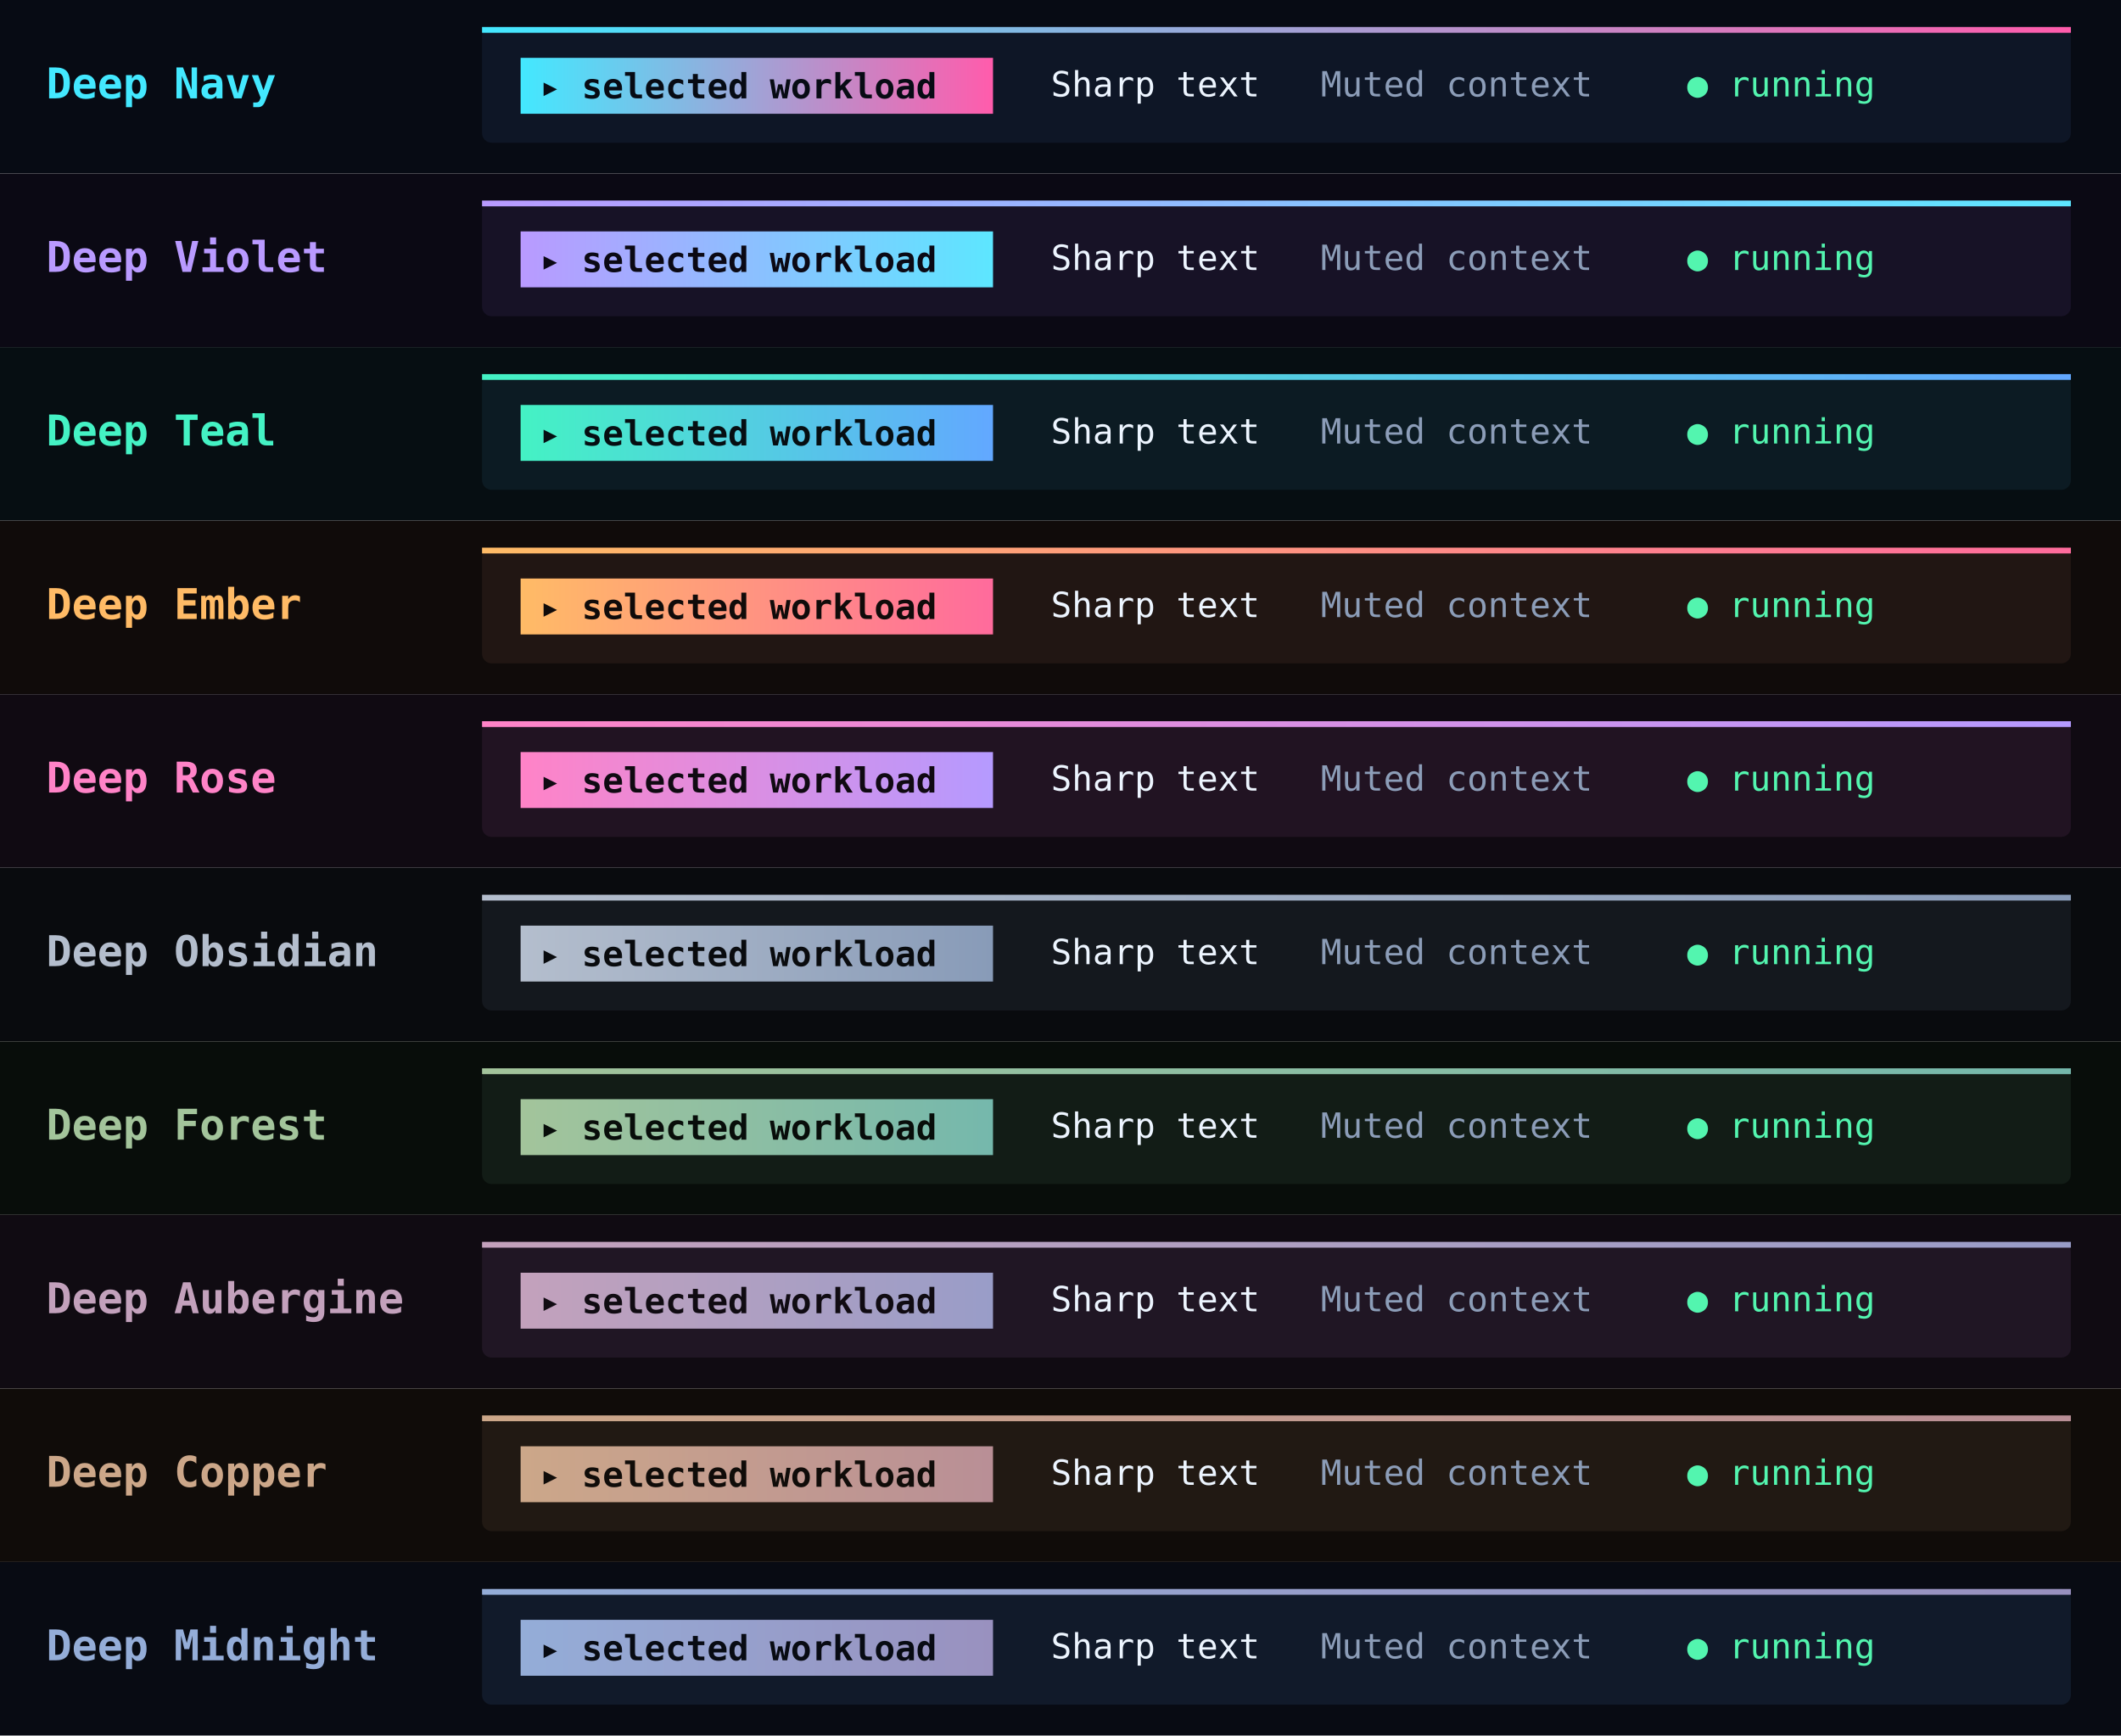
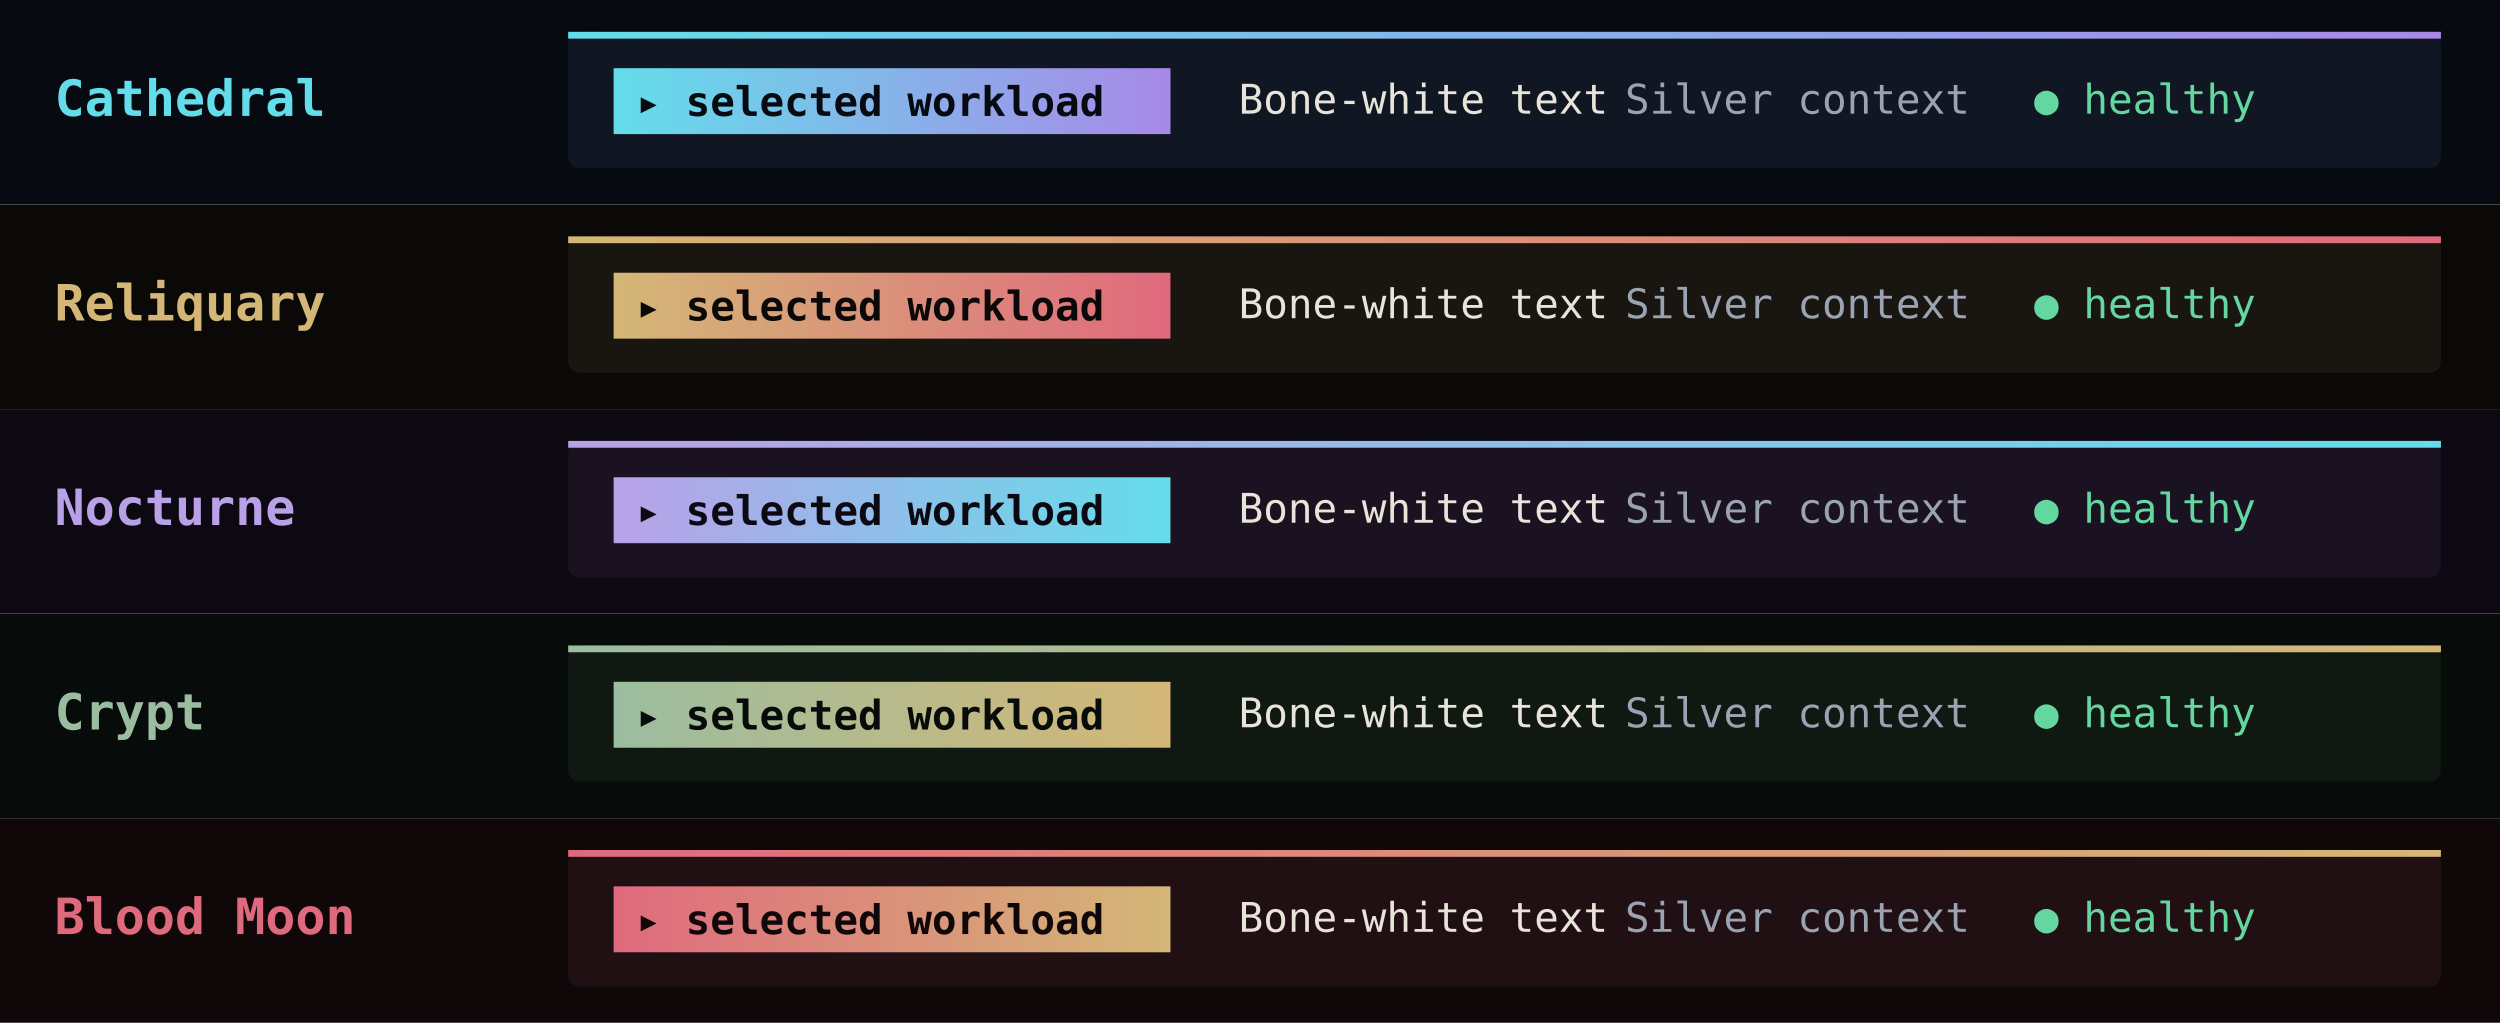
- <svg xmlns="http://www.w3.org/2000/svg" width="1100" height="900" viewBox="0 0 1100 900" role="img" aria-label="Ten Deep themes">
+ <svg xmlns="http://www.w3.org/2000/svg" width="1100" height="450" viewBox="0 0 1100 450" role="img" aria-label="Five Systemdoc Observatory themes">
  <defs>
    <linearGradient id="g0">
-       <stop stop-color="#43e8ff" />
-       <stop offset="1" stop-color="#ff5cac" />
+       <stop stop-color="#64ddea" />
+       <stop offset="1" stop-color="#a889e8" />
    </linearGradient>
    <linearGradient id="g1">
-       <stop stop-color="#b99aff" />
-       <stop offset="1" stop-color="#5de6ff" />
+       <stop stop-color="#d4b777" />
+       <stop offset="1" stop-color="#e06a7d" />
    </linearGradient>
    <linearGradient id="g2">
-       <stop stop-color="#44f2c4" />
-       <stop offset="1" stop-color="#62a8ff" />
+       <stop stop-color="#b9a1e8" />
+       <stop offset="1" stop-color="#64ddea" />
    </linearGradient>
    <linearGradient id="g3">
-       <stop stop-color="#ffbb66" />
-       <stop offset="1" stop-color="#ff6b9c" />
+       <stop stop-color="#9bbd9f" />
+       <stop offset="1" stop-color="#d4b777" />
    </linearGradient>
    <linearGradient id="g4">
-       <stop stop-color="#ff83c7" />
-       <stop offset="1" stop-color="#b59aff" />
-     </linearGradient>
-     <linearGradient id="g5">
-       <stop stop-color="#b4becd" />
-       <stop offset="1" stop-color="#889bb8" />
-     </linearGradient>
-     <linearGradient id="g6">
-       <stop stop-color="#a3c49b" />
-       <stop offset="1" stop-color="#75b8ac" />
-     </linearGradient>
-     <linearGradient id="g7">
-       <stop stop-color="#c3a1bc" />
-       <stop offset="1" stop-color="#999dc8" />
-     </linearGradient>
-     <linearGradient id="g8">
-       <stop stop-color="#cca789" />
-       <stop offset="1" stop-color="#b98f96" />
-     </linearGradient>
-     <linearGradient id="g9">
-       <stop stop-color="#94add8" />
-       <stop offset="1" stop-color="#9991bf" />
+       <stop stop-color="#e06a7d" />
+       <stop offset="1" stop-color="#d4b777" />
    </linearGradient>
  </defs>
  <g transform="translate(0,0)">
-     <rect width="1100" height="90" fill="#070b14" />
-     <rect x="250" y="14" width="824" height="60" rx="5" fill="#0e1626" />
+     <rect width="1100" height="90" fill="#070a10" />
+     <rect x="250" y="14" width="824" height="60" rx="5" fill="#101722" />
    <rect x="250" y="14" width="824" height="3" fill="url(#g0)" />
-     <text x="24" y="51" fill="#43e8ff" font-family="monospace" font-size="22" font-weight="bold">Deep Navy</text>
+     <text x="24" y="51" fill="#64ddea" font-family="'JetBrainsMono Nerd Font',monospace" font-size="22" font-weight="bold">Cathedral</text>
    <rect x="270" y="30" width="245" height="29" fill="url(#g0)" />
-     <text x="280" y="51" fill="#070b14" font-family="monospace" font-size="18" font-weight="bold">▸ selected workload</text>
-     <text x="545" y="50" fill="#edf5ff" font-family="monospace" font-size="18">Sharp text</text>
-     <text x="685" y="50" fill="#8c9db8" font-family="monospace" font-size="18">Muted context</text>
-     <text x="875" y="50" fill="#53f5af" font-family="monospace" font-size="18">● running</text>
+     <text x="280" y="51" fill="#070a10" font-family="monospace" font-size="18" font-weight="bold">▸ selected workload</text>
+     <text x="545" y="50" fill="#e9e4da" font-family="monospace" font-size="18">Bone-white text</text>
+     <text x="715" y="50" fill="#9aa3b1" font-family="monospace" font-size="18">Silver context</text>
+     <text x="895" y="50" fill="#64d7a1" font-family="monospace" font-size="18">● healthy</text>
  </g>
  <g transform="translate(0,90)">
-     <rect width="1100" height="90" fill="#0b0914" />
-     <rect x="250" y="14" width="824" height="60" rx="5" fill="#171226" />
+     <rect width="1100" height="90" fill="#0b0908" />
+     <rect x="250" y="14" width="824" height="60" rx="5" fill="#191511" />
    <rect x="250" y="14" width="824" height="3" fill="url(#g1)" />
-     <text x="24" y="51" fill="#b99aff" font-family="monospace" font-size="22" font-weight="bold">Deep Violet</text>
+     <text x="24" y="51" fill="#d4b777" font-family="monospace" font-size="22" font-weight="bold">Reliquary</text>
    <rect x="270" y="30" width="245" height="29" fill="url(#g1)" />
-     <text x="280" y="51" fill="#0b0914" font-family="monospace" font-size="18" font-weight="bold">▸ selected workload</text>
-     <text x="545" y="50" fill="#edf5ff" font-family="monospace" font-size="18">Sharp text</text>
-     <text x="685" y="50" fill="#8c9db8" font-family="monospace" font-size="18">Muted context</text>
-     <text x="875" y="50" fill="#53f5af" font-family="monospace" font-size="18">● running</text>
+     <text x="280" y="51" fill="#0b0908" font-family="monospace" font-size="18" font-weight="bold">▸ selected workload</text>
+     <text x="545" y="50" fill="#e9e4da" font-family="monospace" font-size="18">Bone-white text</text>
+     <text x="715" y="50" fill="#9aa3b1" font-family="monospace" font-size="18">Silver context</text>
+     <text x="895" y="50" fill="#64d7a1" font-family="monospace" font-size="18">● healthy</text>
  </g>
  <g transform="translate(0,180)">
-     <rect width="1100" height="90" fill="#060e12" />
-     <rect x="250" y="14" width="824" height="60" rx="5" fill="#0c1b23" />
+     <rect width="1100" height="90" fill="#0d0912" />
+     <rect x="250" y="14" width="824" height="60" rx="5" fill="#1a1220" />
    <rect x="250" y="14" width="824" height="3" fill="url(#g2)" />
-     <text x="24" y="51" fill="#44f2c4" font-family="monospace" font-size="22" font-weight="bold">Deep Teal</text>
+     <text x="24" y="51" fill="#b9a1e8" font-family="monospace" font-size="22" font-weight="bold">Nocturne</text>
    <rect x="270" y="30" width="245" height="29" fill="url(#g2)" />
-     <text x="280" y="51" fill="#060e12" font-family="monospace" font-size="18" font-weight="bold">▸ selected workload</text>
-     <text x="545" y="50" fill="#edf5ff" font-family="monospace" font-size="18">Sharp text</text>
-     <text x="685" y="50" fill="#8c9db8" font-family="monospace" font-size="18">Muted context</text>
-     <text x="875" y="50" fill="#53f5af" font-family="monospace" font-size="18">● running</text>
+     <text x="280" y="51" fill="#0d0912" font-family="monospace" font-size="18" font-weight="bold">▸ selected workload</text>
+     <text x="545" y="50" fill="#e9e4da" font-family="monospace" font-size="18">Bone-white text</text>
+     <text x="715" y="50" fill="#9aa3b1" font-family="monospace" font-size="18">Silver context</text>
+     <text x="895" y="50" fill="#64d7a1" font-family="monospace" font-size="18">● healthy</text>
  </g>
  <g transform="translate(0,270)">
-     <rect width="1100" height="90" fill="#100b0a" />
-     <rect x="250" y="14" width="824" height="60" rx="5" fill="#211613" />
+     <rect width="1100" height="90" fill="#070b09" />
+     <rect x="250" y="14" width="824" height="60" rx="5" fill="#101812" />
    <rect x="250" y="14" width="824" height="3" fill="url(#g3)" />
-     <text x="24" y="51" fill="#ffbb66" font-family="monospace" font-size="22" font-weight="bold">Deep Ember</text>
+     <text x="24" y="51" fill="#9bbd9f" font-family="monospace" font-size="22" font-weight="bold">Crypt</text>
    <rect x="270" y="30" width="245" height="29" fill="url(#g3)" />
-     <text x="280" y="51" fill="#100b0a" font-family="monospace" font-size="18" font-weight="bold">▸ selected workload</text>
-     <text x="545" y="50" fill="#edf5ff" font-family="monospace" font-size="18">Sharp text</text>
-     <text x="685" y="50" fill="#8c9db8" font-family="monospace" font-size="18">Muted context</text>
-     <text x="875" y="50" fill="#53f5af" font-family="monospace" font-size="18">● running</text>
+     <text x="280" y="51" fill="#070b09" font-family="monospace" font-size="18" font-weight="bold">▸ selected workload</text>
+     <text x="545" y="50" fill="#e9e4da" font-family="monospace" font-size="18">Bone-white text</text>
+     <text x="715" y="50" fill="#9aa3b1" font-family="monospace" font-size="18">Silver context</text>
+     <text x="895" y="50" fill="#64d7a1" font-family="monospace" font-size="18">● healthy</text>
  </g>
  <g transform="translate(0,360)">
-     <rect width="1100" height="90" fill="#100a12" />
-     <rect x="250" y="14" width="824" height="60" rx="5" fill="#211322" />
+     <rect width="1100" height="90" fill="#100709" />
+     <rect x="250" y="14" width="824" height="60" rx="5" fill="#201014" />
    <rect x="250" y="14" width="824" height="3" fill="url(#g4)" />
-     <text x="24" y="51" fill="#ff83c7" font-family="monospace" font-size="22" font-weight="bold">Deep Rose</text>
+     <text x="24" y="51" fill="#e06a7d" font-family="monospace" font-size="22" font-weight="bold">Blood Moon</text>
    <rect x="270" y="30" width="245" height="29" fill="url(#g4)" />
-     <text x="280" y="51" fill="#100a12" font-family="monospace" font-size="18" font-weight="bold">▸ selected workload</text>
-     <text x="545" y="50" fill="#edf5ff" font-family="monospace" font-size="18">Sharp text</text>
-     <text x="685" y="50" fill="#8c9db8" font-family="monospace" font-size="18">Muted context</text>
-     <text x="875" y="50" fill="#53f5af" font-family="monospace" font-size="18">● running</text>
-   </g>
-   <g transform="translate(0,450)">
-     <rect width="1100" height="90" fill="#090b0e" />
-     <rect x="250" y="14" width="824" height="60" rx="5" fill="#14181e" />
-     <rect x="250" y="14" width="824" height="3" fill="url(#g5)" />
-     <text x="24" y="51" fill="#b4becd" font-family="monospace" font-size="22" font-weight="bold">Deep Obsidian</text>
-     <rect x="270" y="30" width="245" height="29" fill="url(#g5)" />
-     <text x="280" y="51" fill="#090b0e" font-family="monospace" font-size="18" font-weight="bold">▸ selected workload</text>
-     <text x="545" y="50" fill="#edf5ff" font-family="monospace" font-size="18">Sharp text</text>
-     <text x="685" y="50" fill="#8c9db8" font-family="monospace" font-size="18">Muted context</text>
-     <text x="875" y="50" fill="#53f5af" font-family="monospace" font-size="18">● running</text>
-   </g>
-   <g transform="translate(0,540)">
-     <rect width="1100" height="90" fill="#080d0a" />
-     <rect x="250" y="14" width="824" height="60" rx="5" fill="#121c16" />
-     <rect x="250" y="14" width="824" height="3" fill="url(#g6)" />
-     <text x="24" y="51" fill="#a3c49b" font-family="monospace" font-size="22" font-weight="bold">Deep Forest</text>
-     <rect x="270" y="30" width="245" height="29" fill="url(#g6)" />
-     <text x="280" y="51" fill="#080d0a" font-family="monospace" font-size="18" font-weight="bold">▸ selected workload</text>
-     <text x="545" y="50" fill="#edf5ff" font-family="monospace" font-size="18">Sharp text</text>
-     <text x="685" y="50" fill="#8c9db8" font-family="monospace" font-size="18">Muted context</text>
-     <text x="875" y="50" fill="#53f5af" font-family="monospace" font-size="18">● running</text>
-   </g>
-   <g transform="translate(0,630)">
-     <rect width="1100" height="90" fill="#100b12" />
-     <rect x="250" y="14" width="824" height="60" rx="5" fill="#201624" />
-     <rect x="250" y="14" width="824" height="3" fill="url(#g7)" />
-     <text x="24" y="51" fill="#c3a1bc" font-family="monospace" font-size="22" font-weight="bold">Deep Aubergine</text>
-     <rect x="270" y="30" width="245" height="29" fill="url(#g7)" />
-     <text x="280" y="51" fill="#100b12" font-family="monospace" font-size="18" font-weight="bold">▸ selected workload</text>
-     <text x="545" y="50" fill="#edf5ff" font-family="monospace" font-size="18">Sharp text</text>
-     <text x="685" y="50" fill="#8c9db8" font-family="monospace" font-size="18">Muted context</text>
-     <text x="875" y="50" fill="#53f5af" font-family="monospace" font-size="18">● running</text>
-   </g>
-   <g transform="translate(0,720)">
-     <rect width="1100" height="90" fill="#100c09" />
-     <rect x="250" y="14" width="824" height="60" rx="5" fill="#211913" />
-     <rect x="250" y="14" width="824" height="3" fill="url(#g8)" />
-     <text x="24" y="51" fill="#cca789" font-family="monospace" font-size="22" font-weight="bold">Deep Copper</text>
-     <rect x="270" y="30" width="245" height="29" fill="url(#g8)" />
-     <text x="280" y="51" fill="#100c09" font-family="monospace" font-size="18" font-weight="bold">▸ selected workload</text>
-     <text x="545" y="50" fill="#edf5ff" font-family="monospace" font-size="18">Sharp text</text>
-     <text x="685" y="50" fill="#8c9db8" font-family="monospace" font-size="18">Muted context</text>
-     <text x="875" y="50" fill="#53f5af" font-family="monospace" font-size="18">● running</text>
-   </g>
-   <g transform="translate(0,810)">
-     <rect width="1100" height="90" fill="#080b13" />
-     <rect x="250" y="14" width="824" height="60" rx="5" fill="#111a2a" />
-     <rect x="250" y="14" width="824" height="3" fill="url(#g9)" />
-     <text x="24" y="51" fill="#94add8" font-family="monospace" font-size="22" font-weight="bold">Deep Midnight</text>
-     <rect x="270" y="30" width="245" height="29" fill="url(#g9)" />
-     <text x="280" y="51" fill="#080b13" font-family="monospace" font-size="18" font-weight="bold">▸ selected workload</text>
-     <text x="545" y="50" fill="#edf5ff" font-family="monospace" font-size="18">Sharp text</text>
-     <text x="685" y="50" fill="#8c9db8" font-family="monospace" font-size="18">Muted context</text>
-     <text x="875" y="50" fill="#53f5af" font-family="monospace" font-size="18">● running</text>
+     <text x="280" y="51" fill="#100709" font-family="monospace" font-size="18" font-weight="bold">▸ selected workload</text>
+     <text x="545" y="50" fill="#e9e4da" font-family="monospace" font-size="18">Bone-white text</text>
+     <text x="715" y="50" fill="#9aa3b1" font-family="monospace" font-size="18">Silver context</text>
+     <text x="895" y="50" fill="#64d7a1" font-family="monospace" font-size="18">● healthy</text>
  </g>
</svg>
